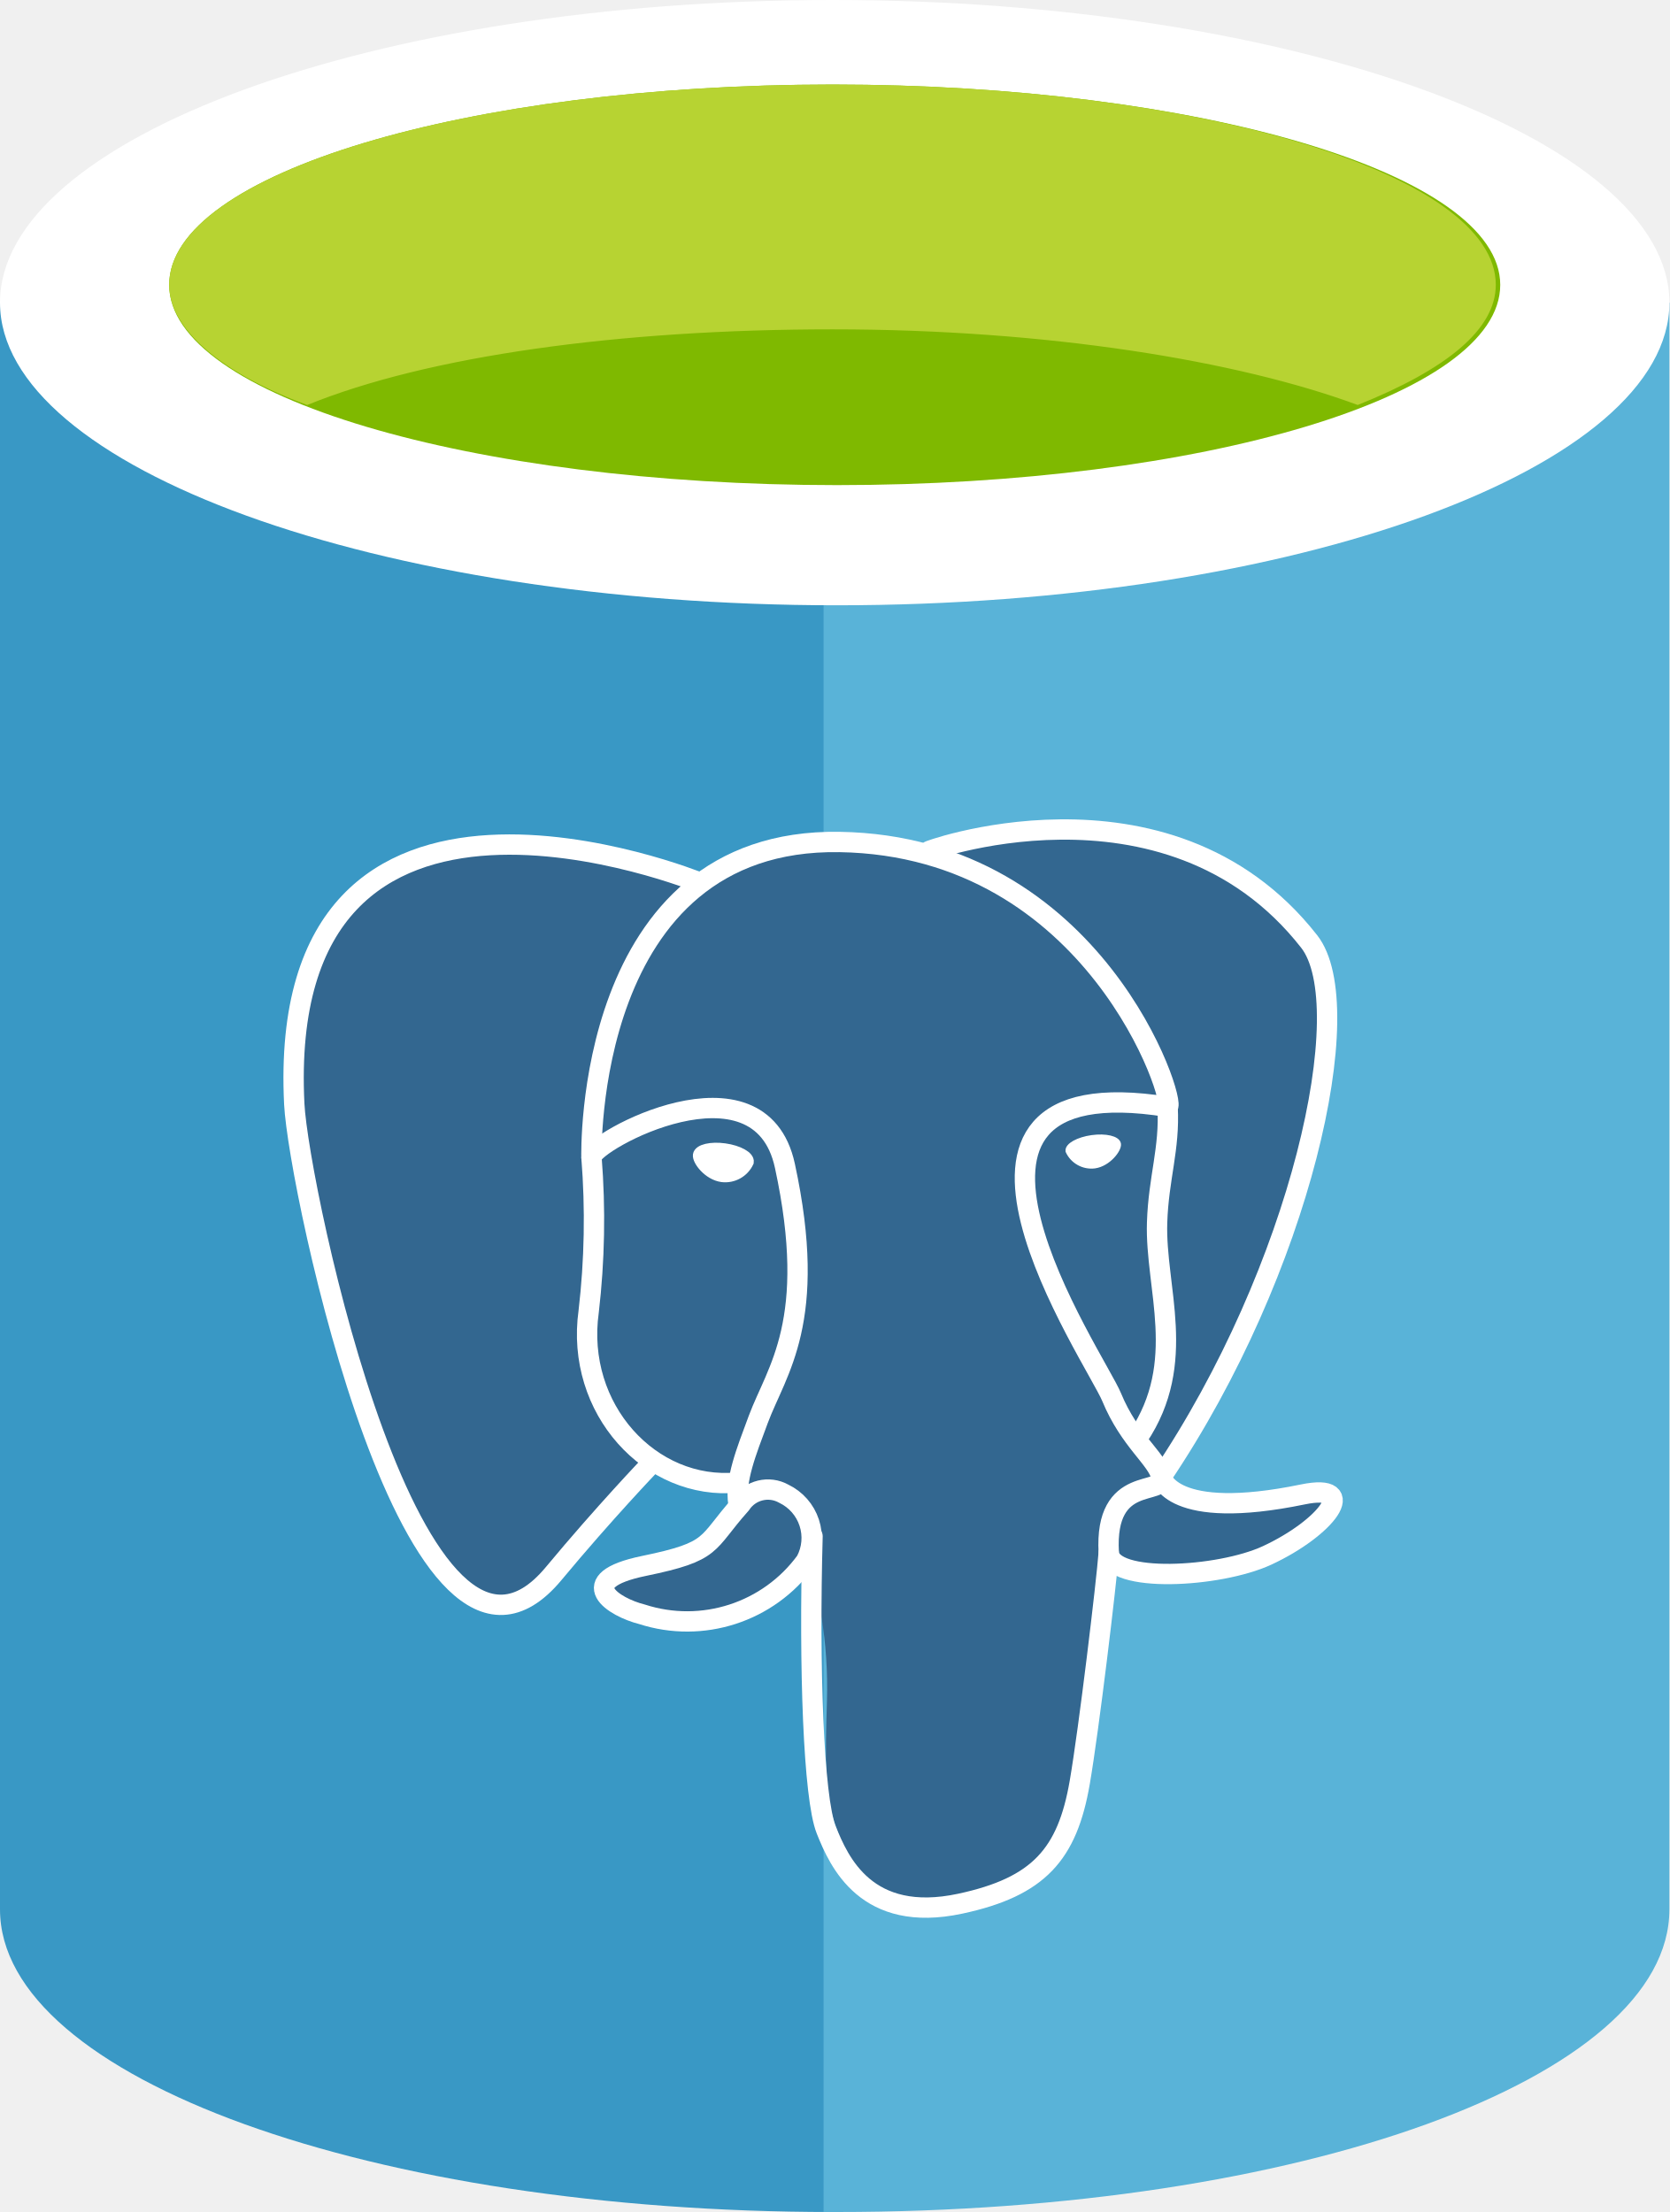
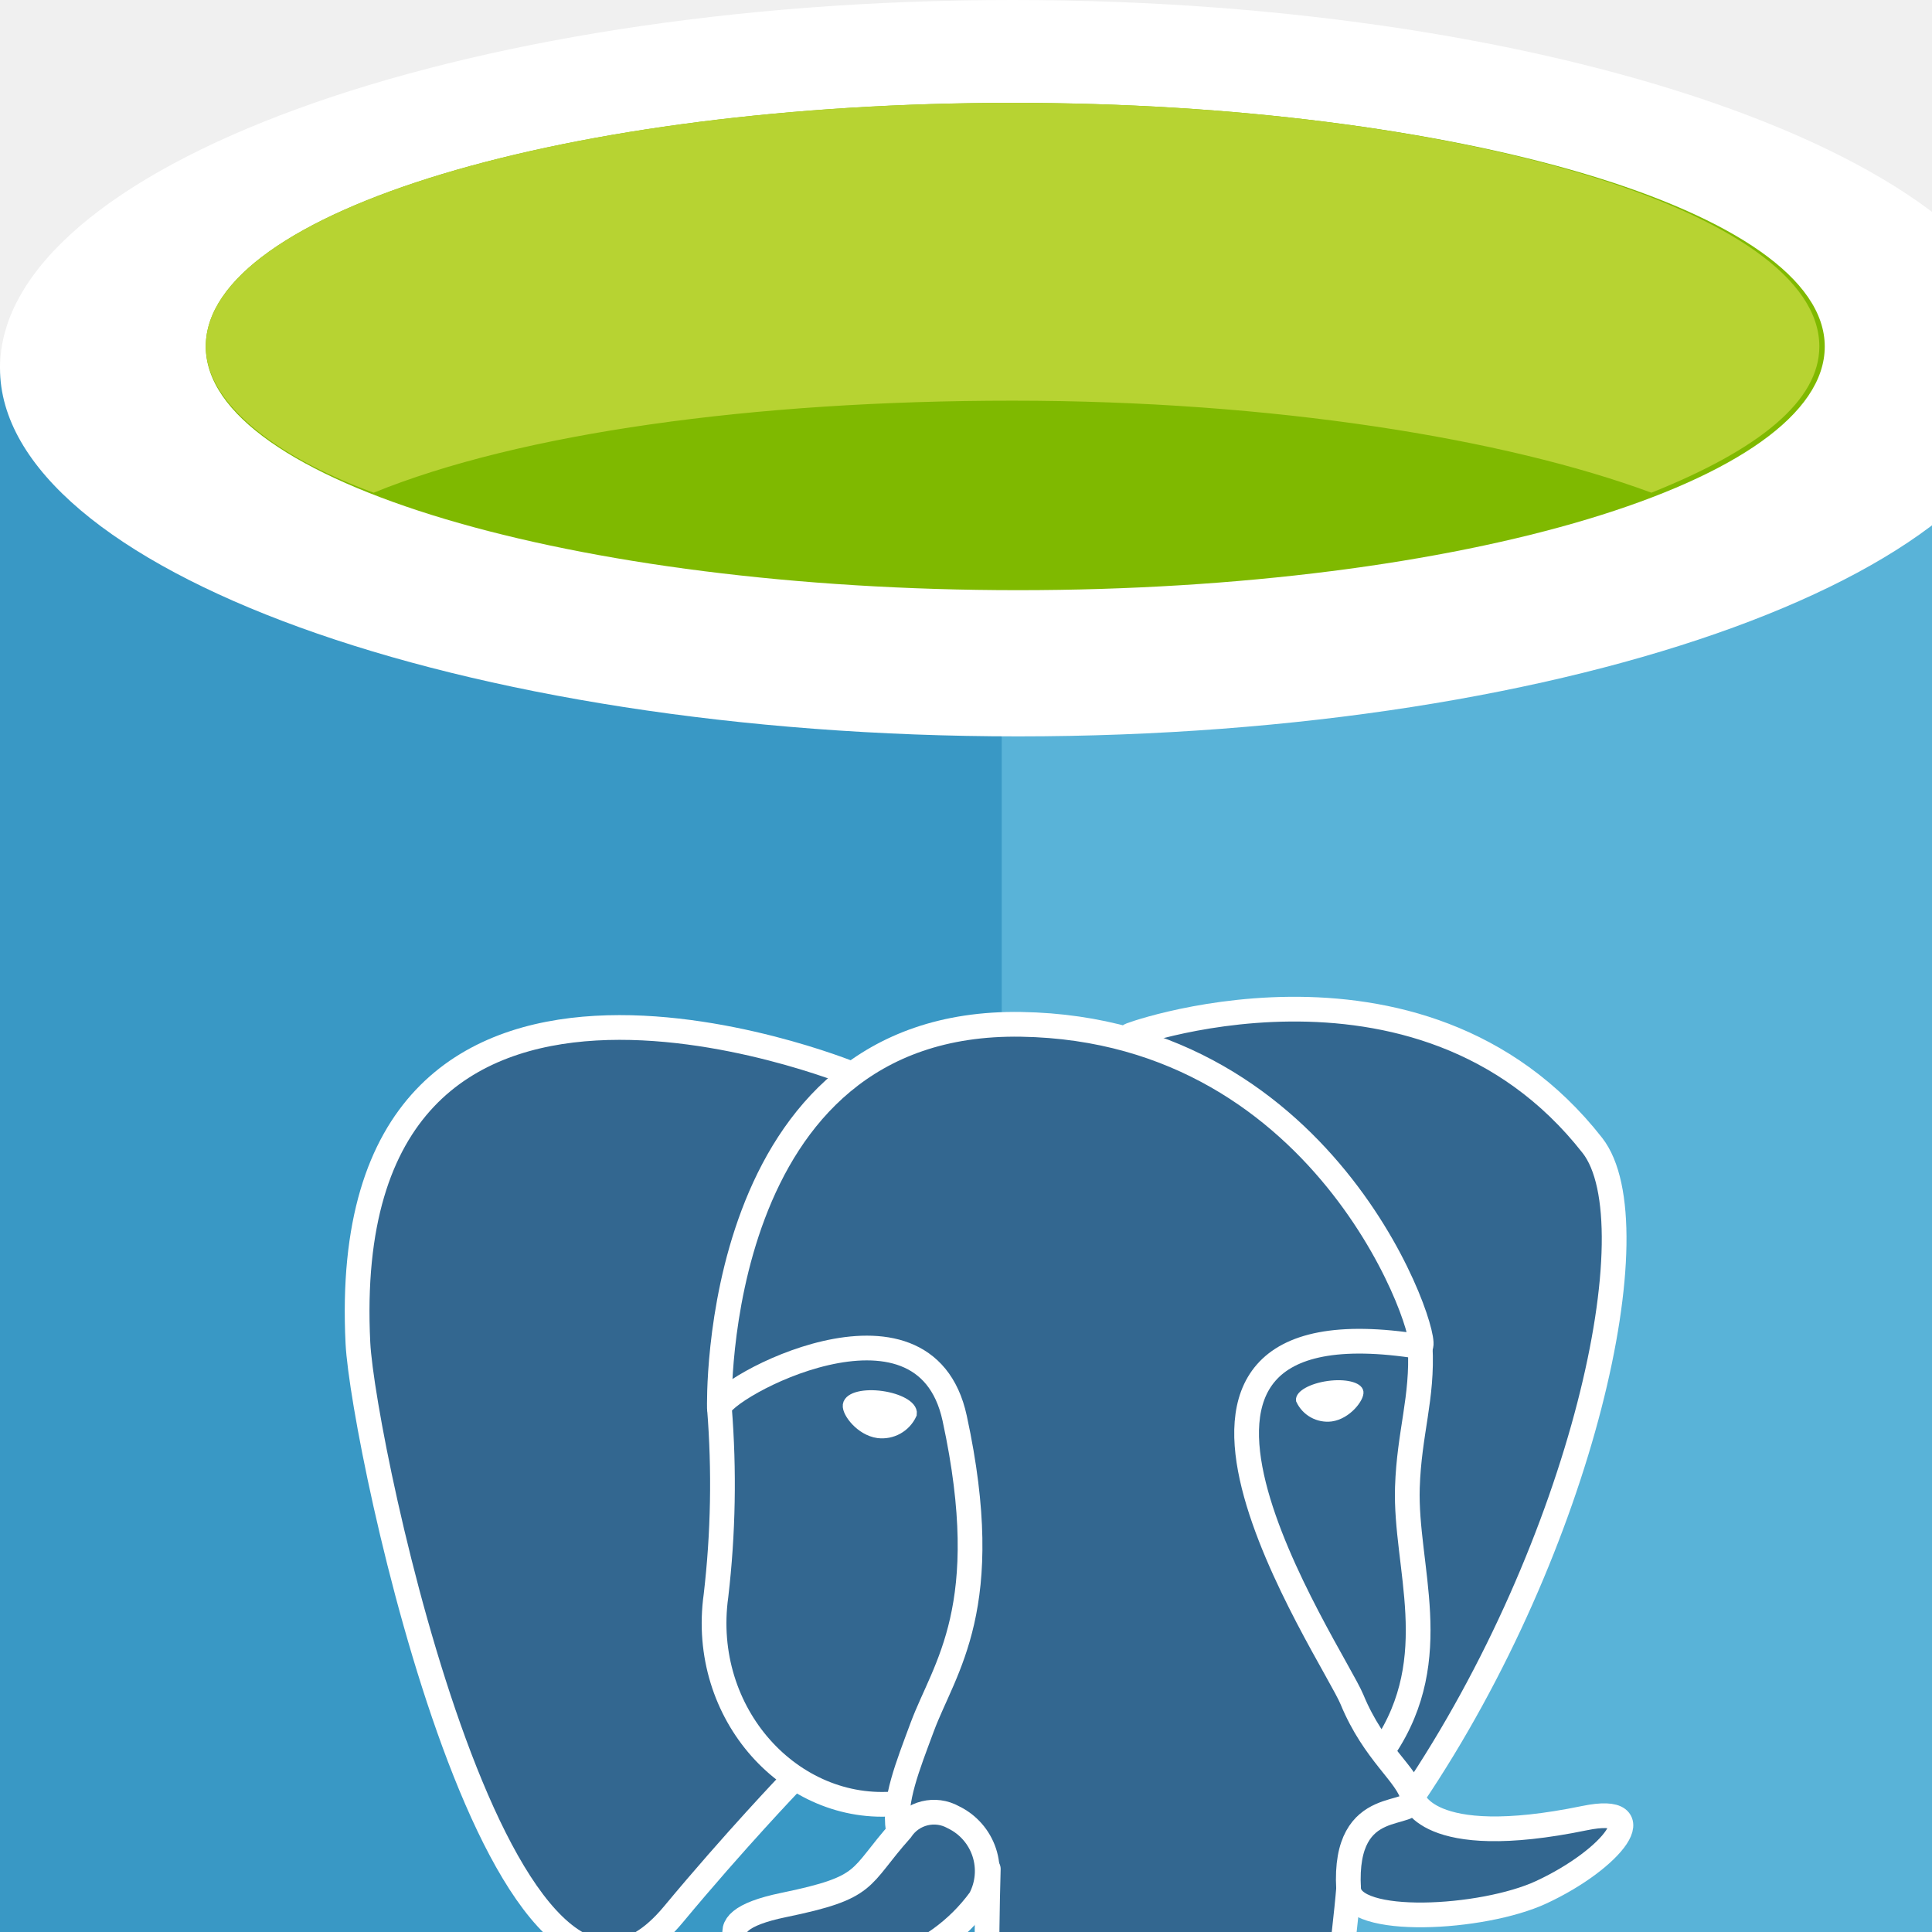
- <svg xmlns="http://www.w3.org/2000/svg" viewBox="0 0 84.079 111.432">
+ <svg xmlns="http://www.w3.org/2000/svg" viewBox="0 0 80 80">
  <g id="_1180_Grids" data-name="1180 Grids">
    <g id="CHeckmark_2" data-name="CHeckmark 2">
      <g>
        <g>
          <path d="M0,15.246v80.94c0,8.52,18.834,15.246,41.927,15.246V15.246Z" fill="#3998c5" />
          <path d="M41.479,111.432h.673c23.318,0,41.927-6.726,41.927-15.246V15.246h-42.6Z" fill="#59b3d8" />
          <path d="M84.079,15.246c0,8.3-18.834,15.246-41.927,15.246S0,23.542,0,15.246,18.834,0,41.927,0,84.079,6.951,84.079,15.246" fill="#fff" />
          <path d="M75.559,14.349c0,5.605-15.022,10.089-33.407,10.089S8.52,19.955,8.52,14.349,23.542,4.26,41.927,4.26,75.559,8.744,75.559,14.349" fill="#7fb900" />
          <path d="M68.384,20.4c4.484-1.794,6.951-3.812,6.951-6.054,0-5.605-15.022-10.089-33.407-10.089S8.52,8.744,8.52,14.349c0,2.242,2.691,4.484,6.951,6.054,6.054-2.466,15.695-3.812,26.457-3.812s20.4,1.569,26.457,3.812" fill="#b7d332" />
        </g>
        <g id="Layer_3">
          <path d="M65.666,75.367c-6.673,1.376-7.131-.883-7.131-.883,7.045-10.454,9.99-23.723,7.449-26.971-6.934-8.859-18.936-4.669-19.136-4.56l-.064.012a23.8,23.8,0,0,0-4.452-.464,11,11,0,0,0-7.047,2.109S13.873,35.789,14.869,55.7c.212,4.237,6.072,32.056,13.062,23.653,2.555-3.073,5.023-5.67,5.023-5.67a6.48,6.48,0,0,0,4.233,1.081l.12-.1a4.665,4.665,0,0,0,.048,1.2c-1.8,2.012-1.272,2.365-4.871,3.106-3.642.751-1.5,2.087-.106,2.436a7.4,7.4,0,0,0,8.26-2.683l-.106.423c.706.565,1.2,3.676,1.118,6.5s-.138,4.756.417,6.268,1.11,4.915,5.842,3.9c3.954-.847,6-3.043,6.288-6.706.2-2.6.66-2.219.689-4.547l.367-1.1c.423-3.53.067-4.669,2.5-4.139l.592.052a13.49,13.49,0,0,0,5.517-.929c2.966-1.376,4.725-3.674,1.8-3.071Z" fill="#336790" />
          <path d="M40.923,77.39c-.184,6.568.046,13.182.689,14.79s2.019,4.734,6.752,3.72c3.954-.848,5.392-2.488,6.017-6.109.46-2.664,1.346-10.062,1.46-11.578" fill="none" stroke="#fff" stroke-linecap="round" stroke-linejoin="round" stroke-width="1.024" />
          <path d="M35.251,44.463S13.825,35.706,14.821,55.62c.212,4.237,6.073,32.057,13.062,23.653,2.554-3.073,4.864-5.483,4.864-5.483" fill="none" stroke="#fff" stroke-linecap="round" stroke-linejoin="round" stroke-width="1.024" />
          <path d="M46.824,42.865c-.742.233,11.918-4.628,19.113,4.565,2.541,3.248-.4,16.517-7.449,26.971" fill="none" stroke="#fff" stroke-linecap="round" stroke-linejoin="round" stroke-width="1.024" />
          <path d="M58.488,74.4s.459,2.26,7.132.883c2.924-.6,1.164,1.694-1.8,3.071-2.433,1.129-7.889,1.419-7.978-.142-.229-4.027,2.871-2.8,2.648-3.812-.2-.909-1.589-1.8-2.506-4.024-.8-1.941-10.983-16.826,2.824-14.616.506-.1-3.6-13.133-16.522-13.344S29.789,58.3,29.789,58.3" fill="none" stroke="#fff" stroke-linecap="round" stroke-linejoin="bevel" stroke-width="1.024" />
          <path d="M37.307,75.779c-1.8,2.012-1.271,2.365-4.871,3.106-3.642.751-1.5,2.087-.106,2.436a7.4,7.4,0,0,0,8.26-2.683,2.472,2.472,0,0,0-1.112-3.389,1.635,1.635,0,0,0-2.17.53Z" fill="none" stroke="#fff" stroke-linecap="round" stroke-linejoin="round" stroke-width="1.024" />
          <path d="M37.189,75.744c-.181-1.183.389-2.59,1-4.237.918-2.471,3.037-4.942,1.342-12.779-1.263-5.84-9.736-1.215-9.741-.424a39.751,39.751,0,0,1-.142,7.766c-.685,4.9,3.116,9.038,7.492,8.614" fill="none" stroke="#fff" stroke-linecap="round" stroke-linejoin="round" stroke-width="1.024" />
          <path d="M35.173,58.185c-.038.27.5.992,1.191,1.089a1.282,1.282,0,0,0,1.326-.737c.038-.27-.5-.568-1.191-.665s-1.289.044-1.326.314Z" fill="#fff" stroke="#fff" stroke-width="0.551" />
          <path d="M56.32,57.633c.038.27-.5.992-1.191,1.089a1.284,1.284,0,0,1-1.327-.737c-.037-.27.5-.568,1.191-.665s1.289.044,1.327.314Z" fill="#fff" stroke="#fff" stroke-width="0.276" />
          <path d="M58.806,55.762c.114,2.122-.457,3.567-.529,5.825-.107,3.283,1.565,7.04-.954,10.8" fill="none" stroke="#fff" stroke-linecap="round" stroke-linejoin="round" stroke-width="1.024" />
        </g>
      </g>
    </g>
  </g>
</svg>
